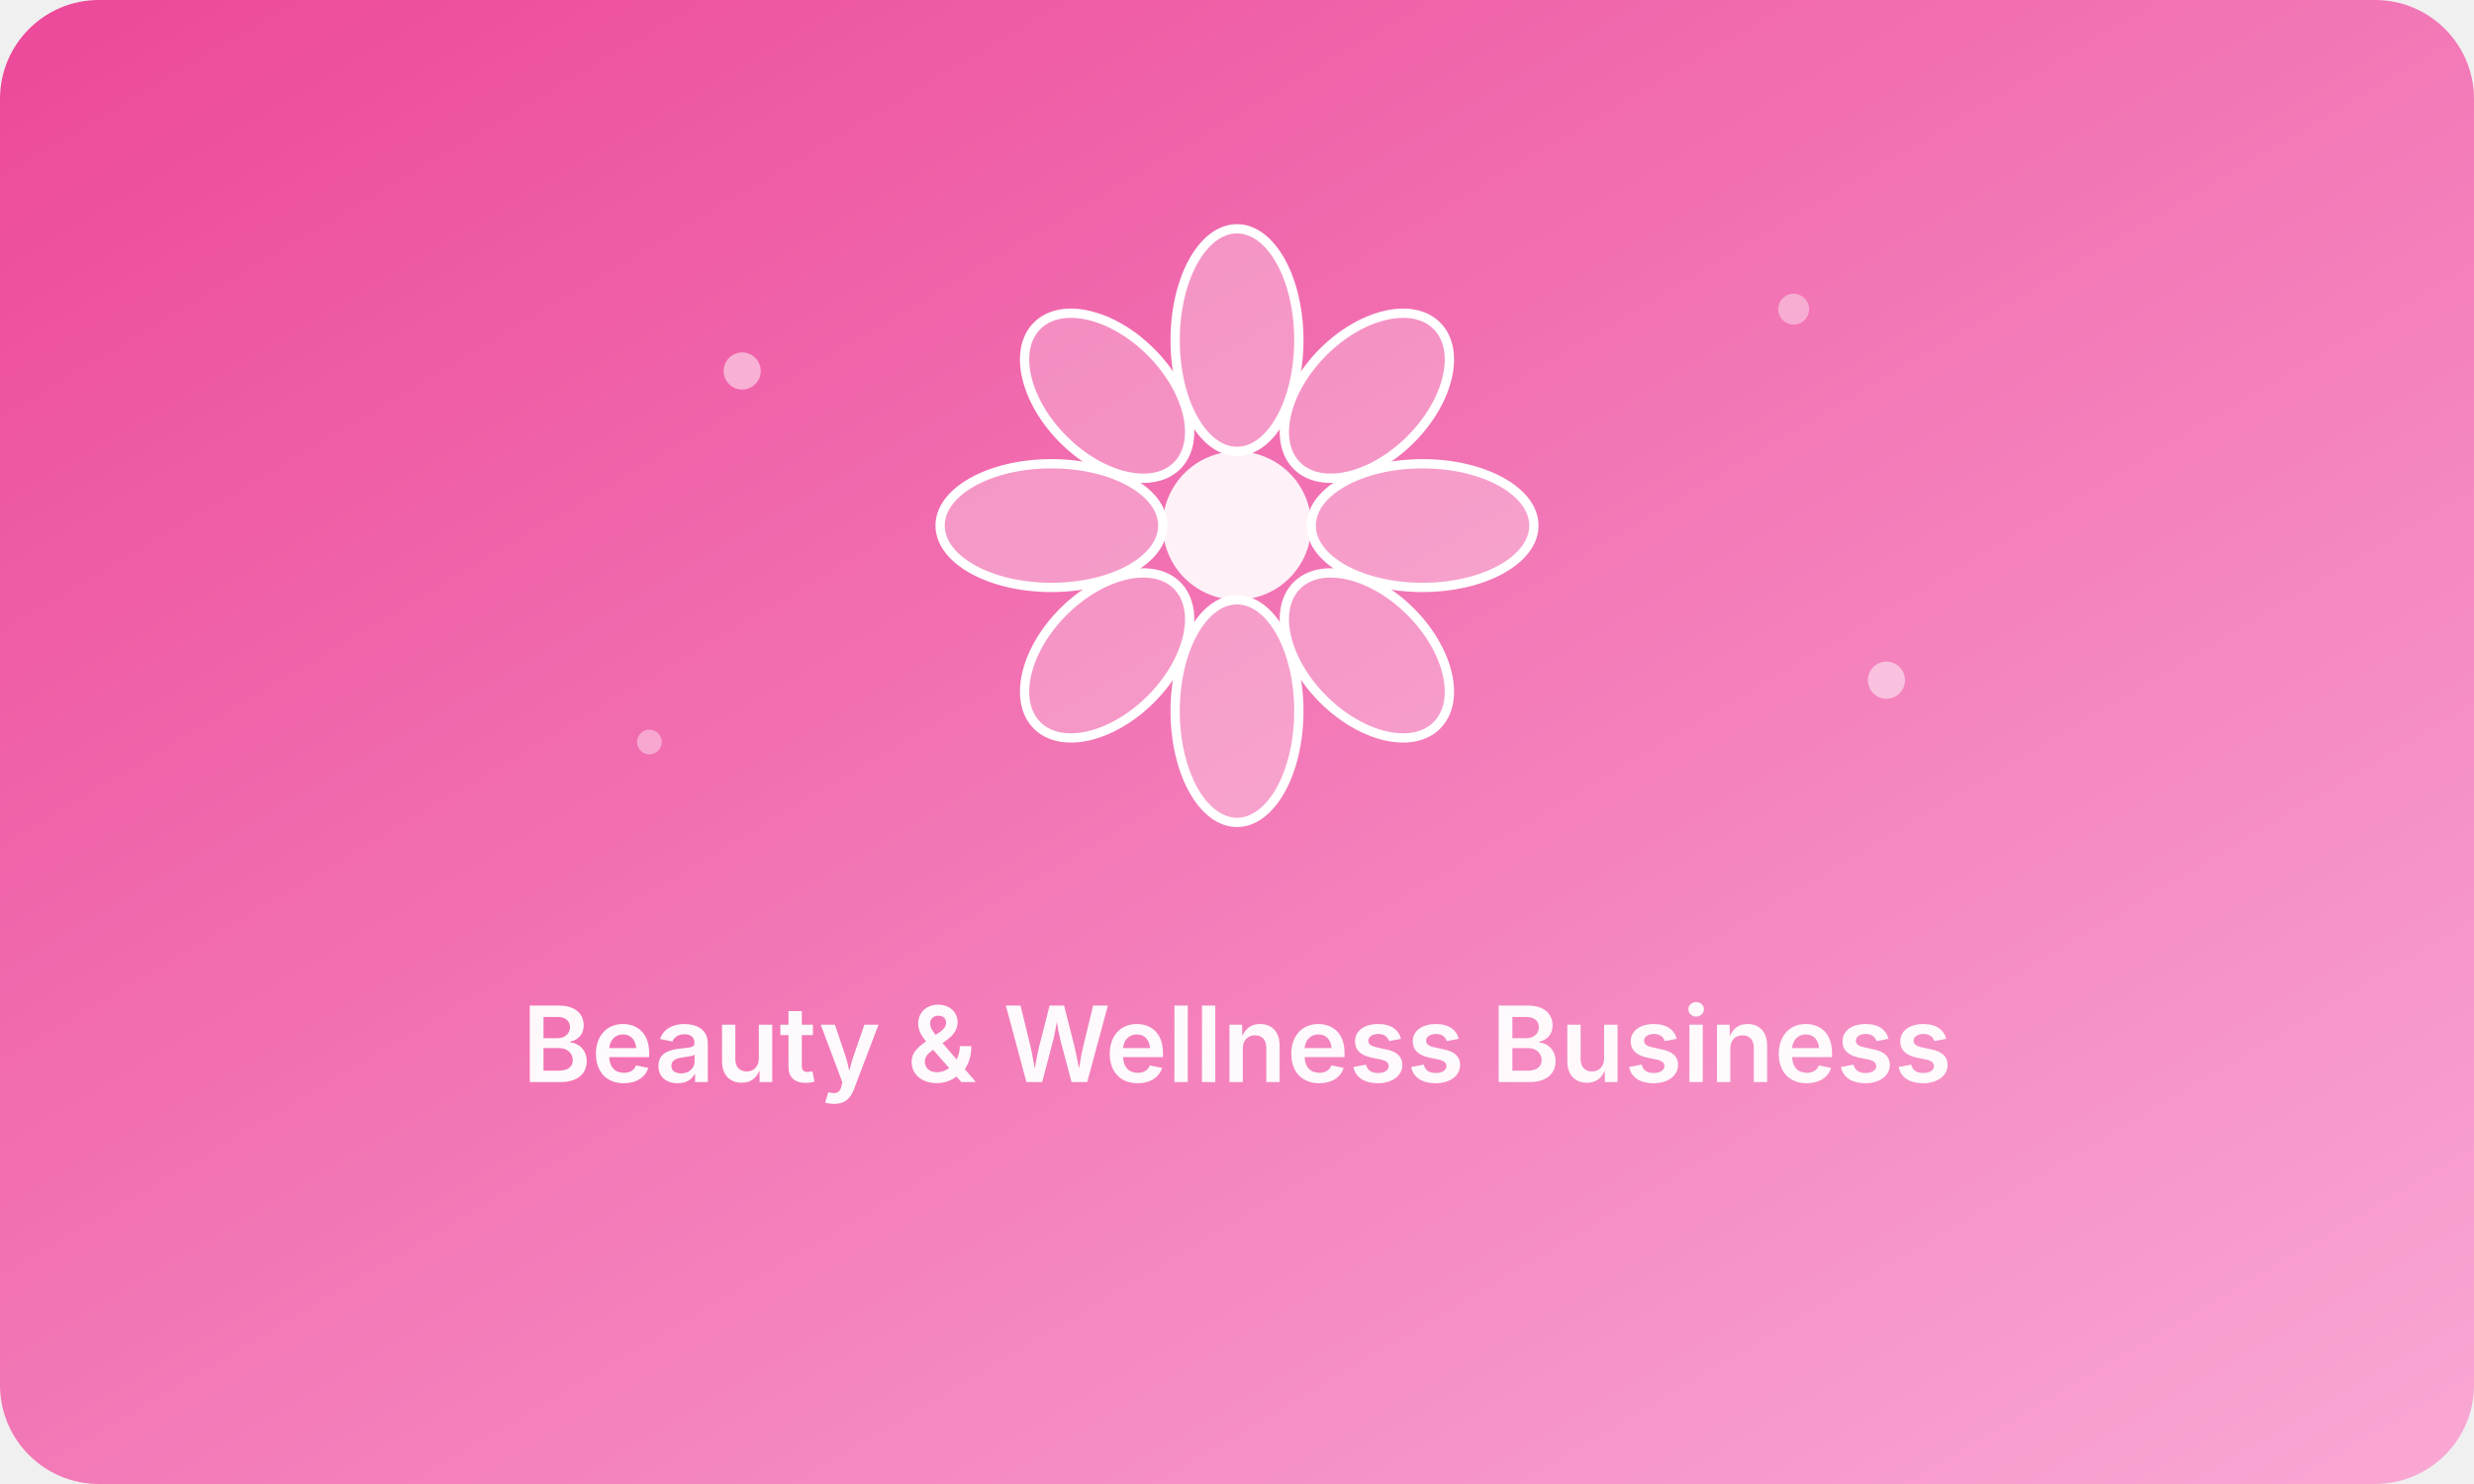
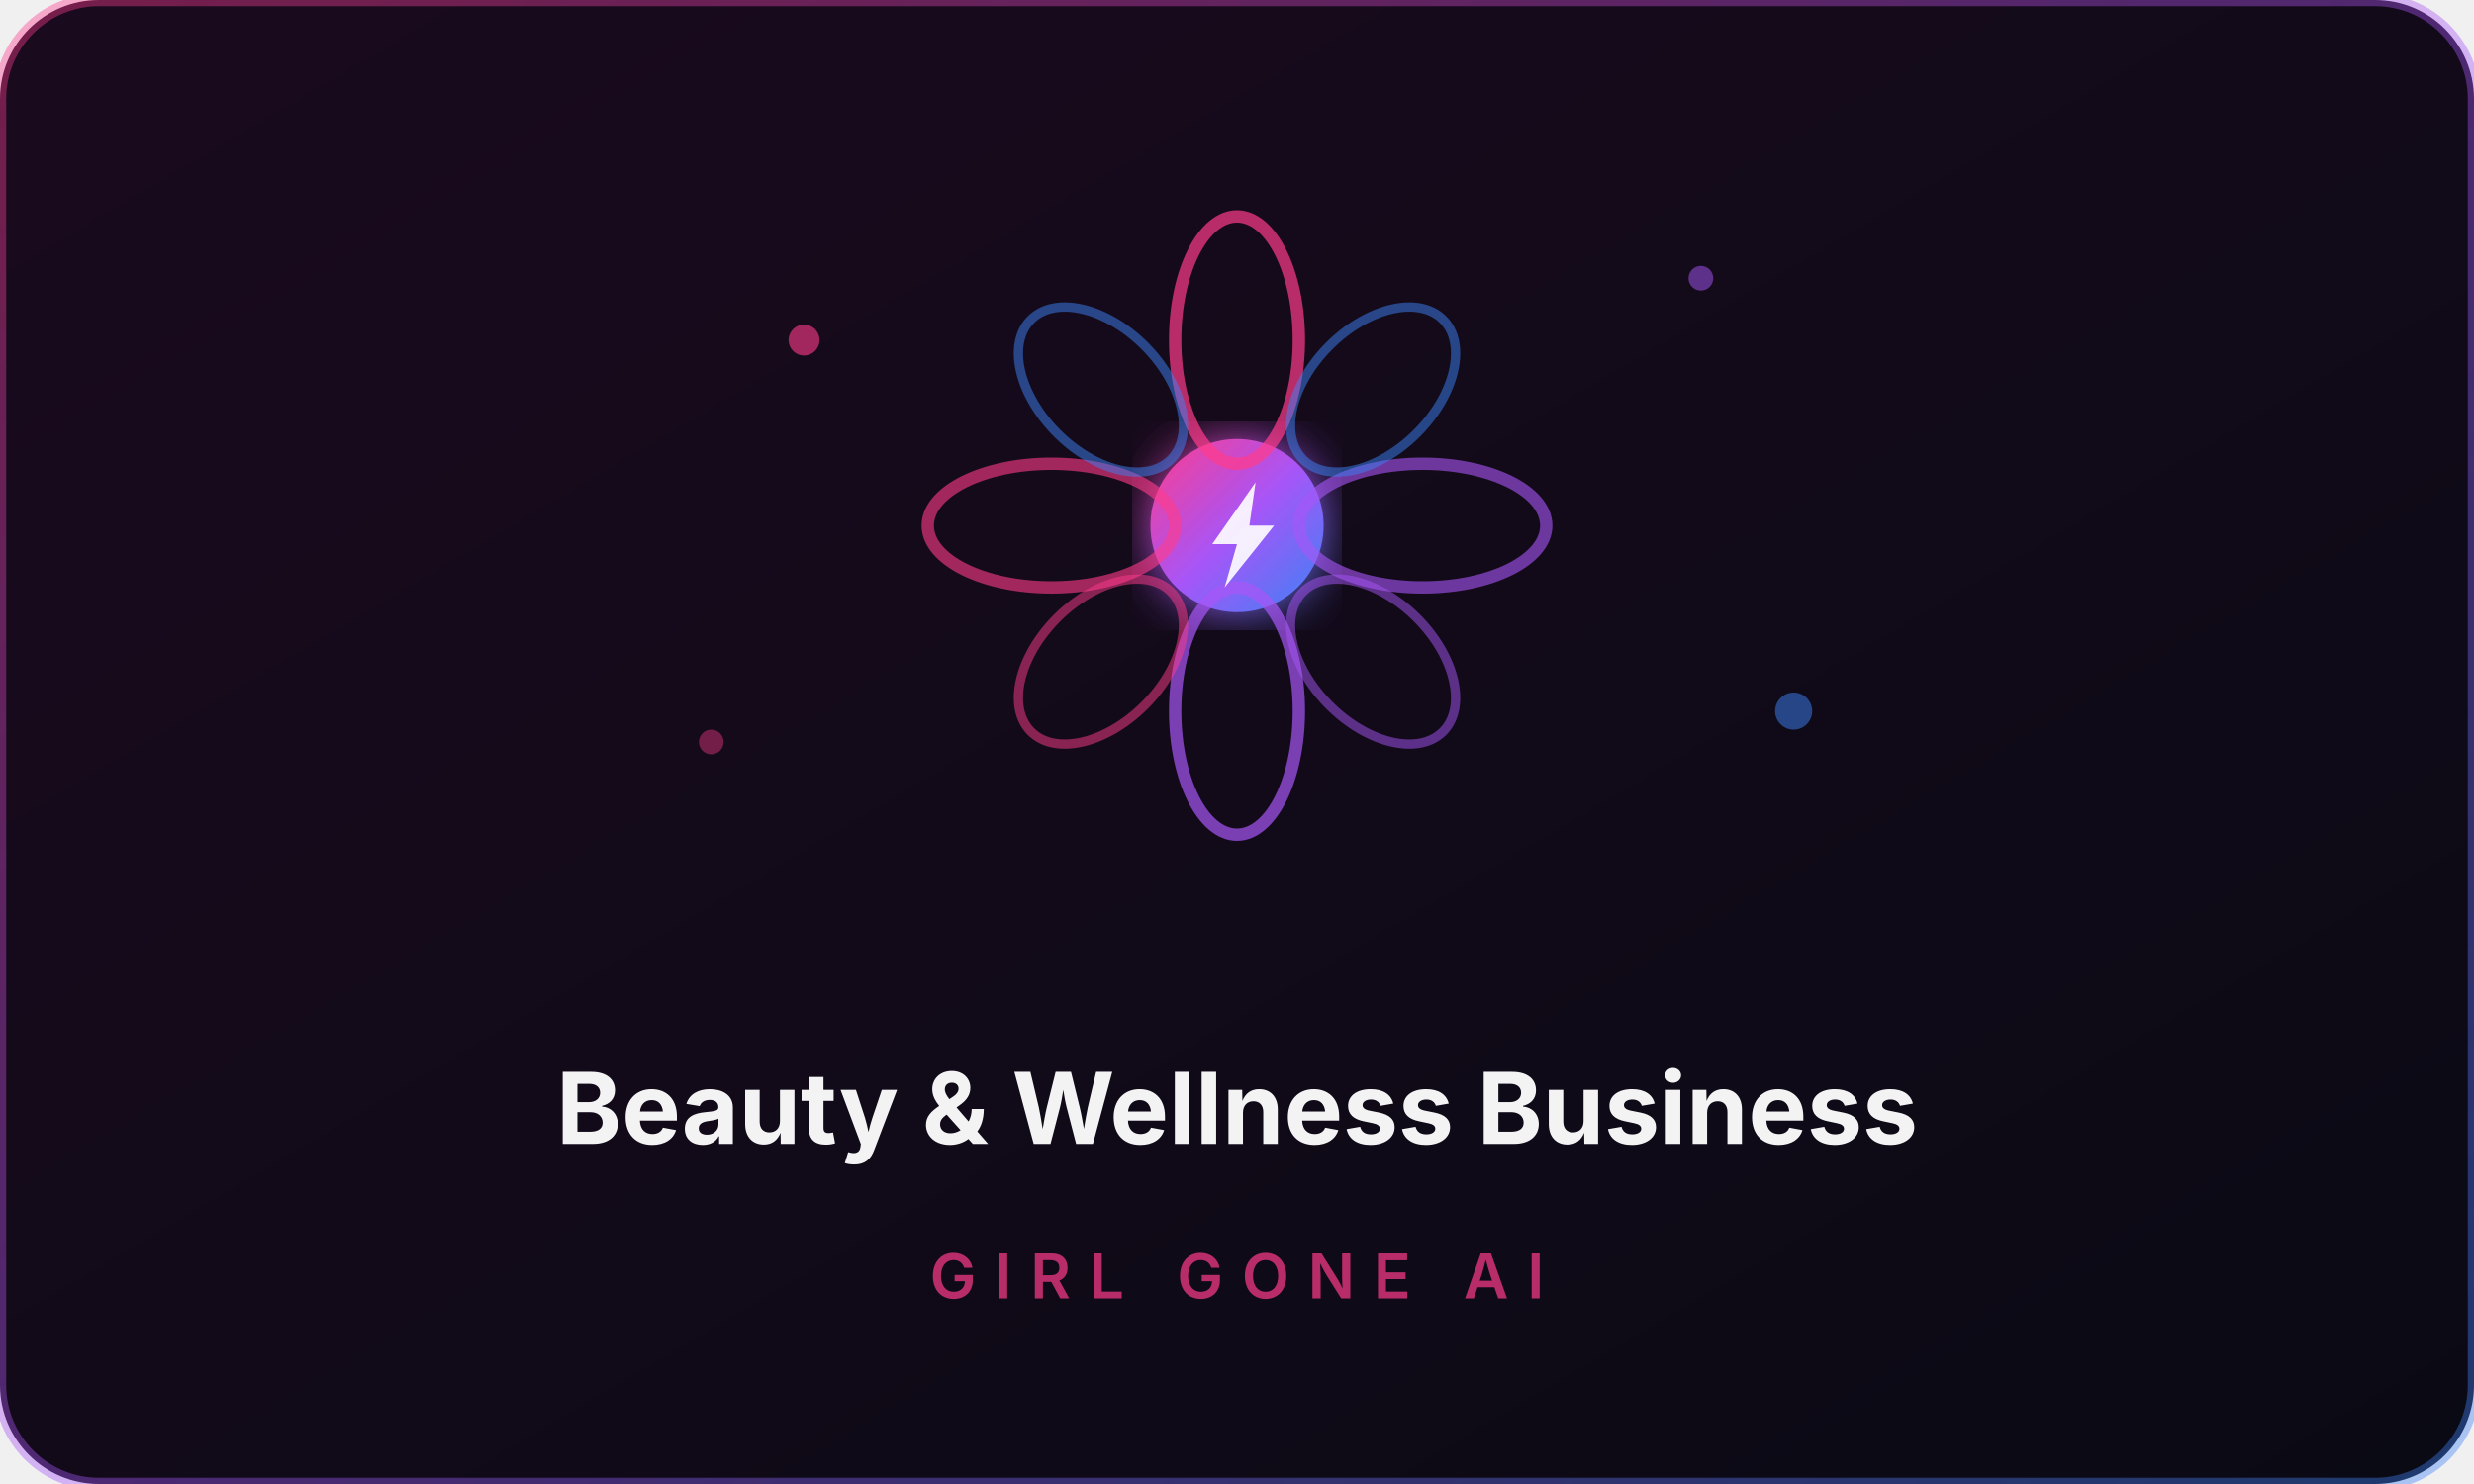
<svg xmlns="http://www.w3.org/2000/svg" viewBox="0 0 400 240">
  <defs>
    <linearGradient id="bg" x1="0%" y1="0%" x2="100%" y2="100%">
-       <stop offset="0%" style="stop-color:#ec4899;stop-opacity:1" />
-       <stop offset="100%" style="stop-color:#f9a8d4;stop-opacity:1" />
+       <stop offset="0%" stop-color="#1a0a1e" />
+       <stop offset="100%" stop-color="#0a0a14" />
    </linearGradient>
+     <linearGradient id="accent" x1="0%" y1="0%" x2="100%" y2="100%">
+       <stop offset="0%" stop-color="#FF3B8B" />
+       <stop offset="50%" stop-color="#A855F7" />
+       <stop offset="100%" stop-color="#3B82F6" />
+     </linearGradient>
+     <filter id="glow">
+       <feGaussianBlur stdDeviation="4" result="blur" />
+       <feComposite in="SourceGraphic" in2="blur" operator="over" />
+     </filter>
  </defs>
  <rect width="400" height="240" rx="16" fill="url(#bg)" />
-   <circle cx="200" cy="85" r="12" fill="white" opacity="0.9" />
-   <ellipse cx="200" cy="55" rx="10" ry="18" fill="rgba(255,255,255,0.3)" stroke="white" stroke-width="1.5" />
-   <ellipse cx="200" cy="115" rx="10" ry="18" fill="rgba(255,255,255,0.3)" stroke="white" stroke-width="1.5" />
-   <ellipse cx="170" cy="85" rx="18" ry="10" fill="rgba(255,255,255,0.3)" stroke="white" stroke-width="1.5" />
-   <ellipse cx="230" cy="85" rx="18" ry="10" fill="rgba(255,255,255,0.3)" stroke="white" stroke-width="1.5" />
-   <ellipse cx="179" cy="64" rx="10" ry="16" fill="rgba(255,255,255,0.25)" stroke="white" stroke-width="1.5" transform="rotate(-45,179,64)" />
-   <ellipse cx="221" cy="64" rx="10" ry="16" fill="rgba(255,255,255,0.25)" stroke="white" stroke-width="1.5" transform="rotate(45,221,64)" />
-   <ellipse cx="179" cy="106" rx="10" ry="16" fill="rgba(255,255,255,0.25)" stroke="white" stroke-width="1.5" transform="rotate(45,179,106)" />
-   <ellipse cx="221" cy="106" rx="10" ry="16" fill="rgba(255,255,255,0.25)" stroke="white" stroke-width="1.5" transform="rotate(-45,221,106)" />
-   <circle cx="120" cy="60" r="3" fill="rgba(255,255,255,0.5)" />
-   <circle cx="290" cy="50" r="2.5" fill="rgba(255,255,255,0.4)" />
-   <circle cx="305" cy="110" r="3" fill="rgba(255,255,255,0.5)" />
-   <circle cx="105" cy="120" r="2" fill="rgba(255,255,255,0.4)" />
-   <text x="200" y="175" text-anchor="middle" fill="white" font-family="-apple-system,BlinkMacSystemFont,sans-serif" font-size="17" font-weight="600" opacity="0.95">Beauty &amp; Wellness Business</text>
+   <rect width="400" height="240" rx="16" fill="none" stroke="url(#accent)" stroke-width="2" opacity="0.4" />
+   <circle cx="200" cy="85" r="14" fill="url(#accent)" filter="url(#glow)" />
+   <ellipse cx="200" cy="55" rx="10" ry="20" fill="none" stroke="#FF3B8B" stroke-width="2" opacity="0.7" />
+   <ellipse cx="200" cy="115" rx="10" ry="20" fill="none" stroke="#A855F7" stroke-width="2" opacity="0.7" />
+   <ellipse cx="170" cy="85" rx="20" ry="10" fill="none" stroke="#FF3B8B" stroke-width="2" opacity="0.6" />
+   <ellipse cx="230" cy="85" rx="20" ry="10" fill="none" stroke="#A855F7" stroke-width="2" opacity="0.6" />
+   <ellipse cx="178" cy="63" rx="10" ry="16" fill="none" stroke="#3B82F6" stroke-width="1.5" opacity="0.5" transform="rotate(-45,178,63)" />
+   <ellipse cx="222" cy="63" rx="10" ry="16" fill="none" stroke="#3B82F6" stroke-width="1.5" opacity="0.5" transform="rotate(45,222,63)" />
+   <ellipse cx="178" cy="107" rx="10" ry="16" fill="none" stroke="#FF3B8B" stroke-width="1.5" opacity="0.5" transform="rotate(45,178,107)" />
+   <ellipse cx="222" cy="107" rx="10" ry="16" fill="none" stroke="#A855F7" stroke-width="1.5" opacity="0.5" transform="rotate(-45,222,107)" />
+   <path d="M203 78 L196 88 L200 88 L198 95 L206 85 L202 85 Z" fill="white" opacity="0.9" />
+   <circle cx="130" cy="55" r="2.5" fill="#FF3B8B" opacity="0.6" />
+   <circle cx="275" cy="45" r="2" fill="#A855F7" opacity="0.5" />
+   <circle cx="290" cy="115" r="3" fill="#3B82F6" opacity="0.5" />
+   <circle cx="115" cy="120" r="2" fill="#FF3B8B" opacity="0.4" />
+   <line x1="80" y1="160" x2="320" y2="160" stroke="url(#accent)" stroke-width="1" opacity="0.3" />
+   <text x="200" y="185" text-anchor="middle" fill="white" font-family="'Poppins',-apple-system,sans-serif" font-size="16" font-weight="700" opacity="0.95">Beauty &amp; Wellness Business</text>
+   <text x="200" y="210" text-anchor="middle" fill="#FF3B8B" font-family="'Poppins',-apple-system,sans-serif" font-size="10" font-weight="600" letter-spacing="3" opacity="0.7">GIRL GONE AI</text>
</svg>
